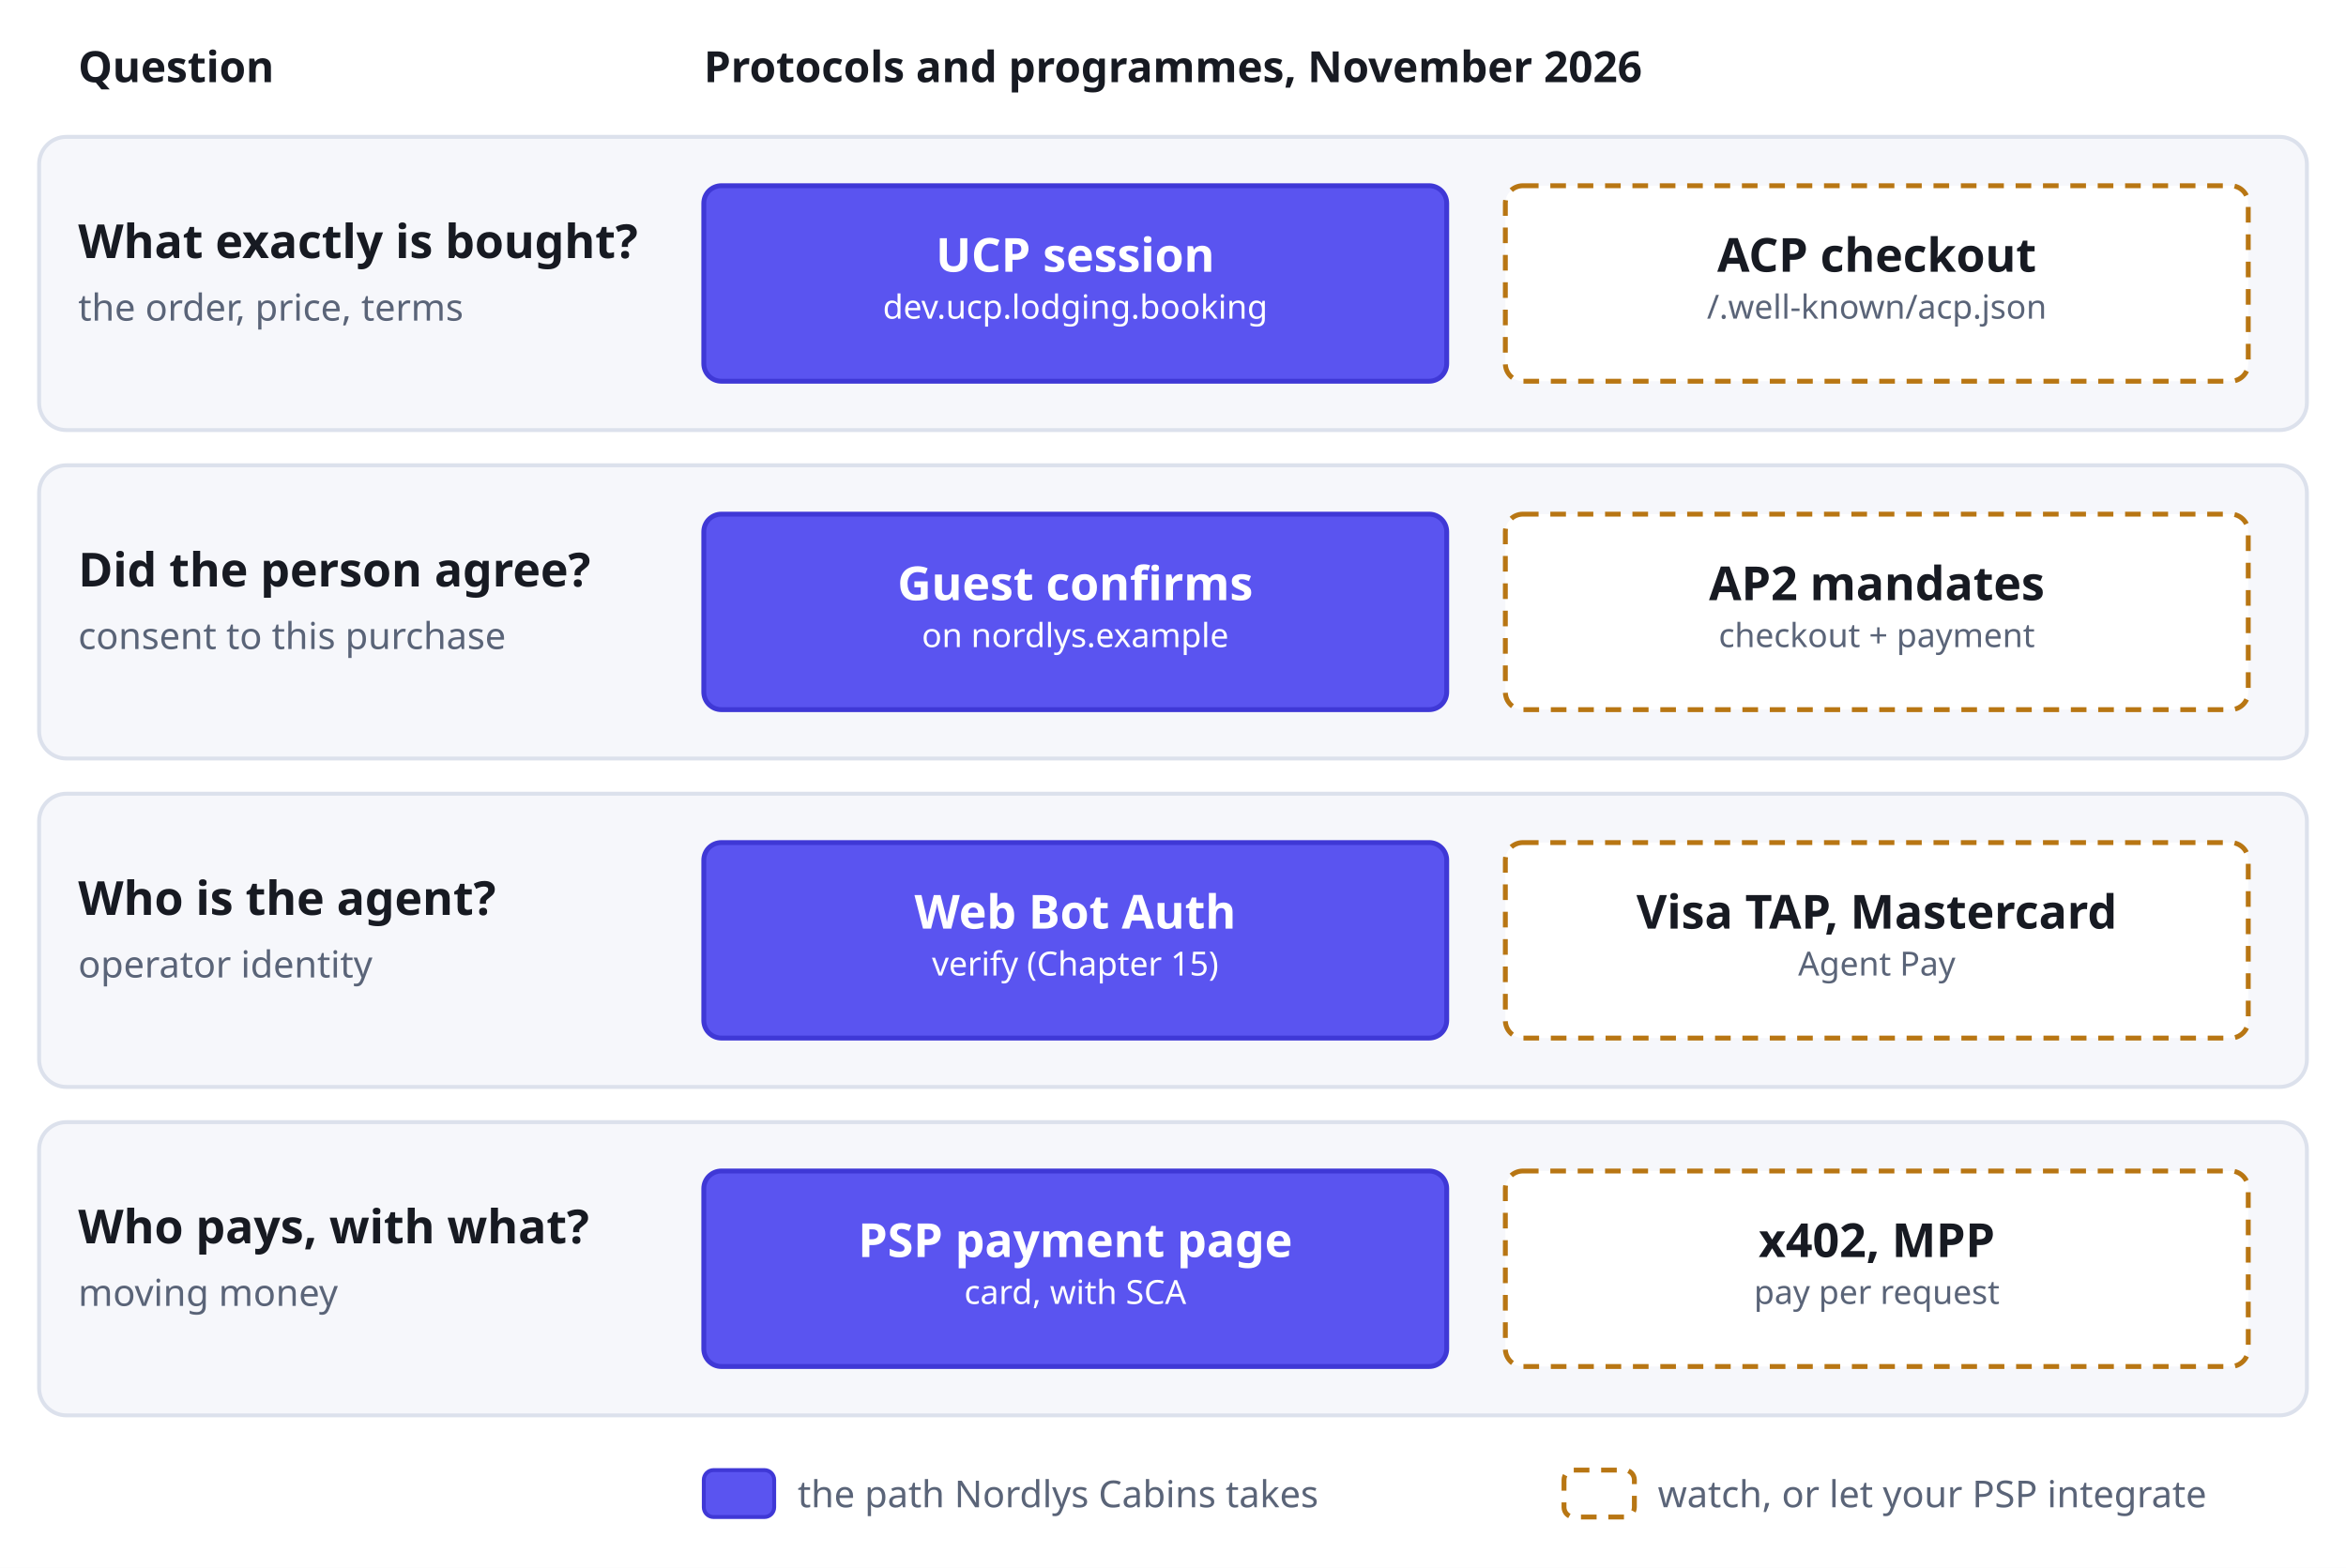
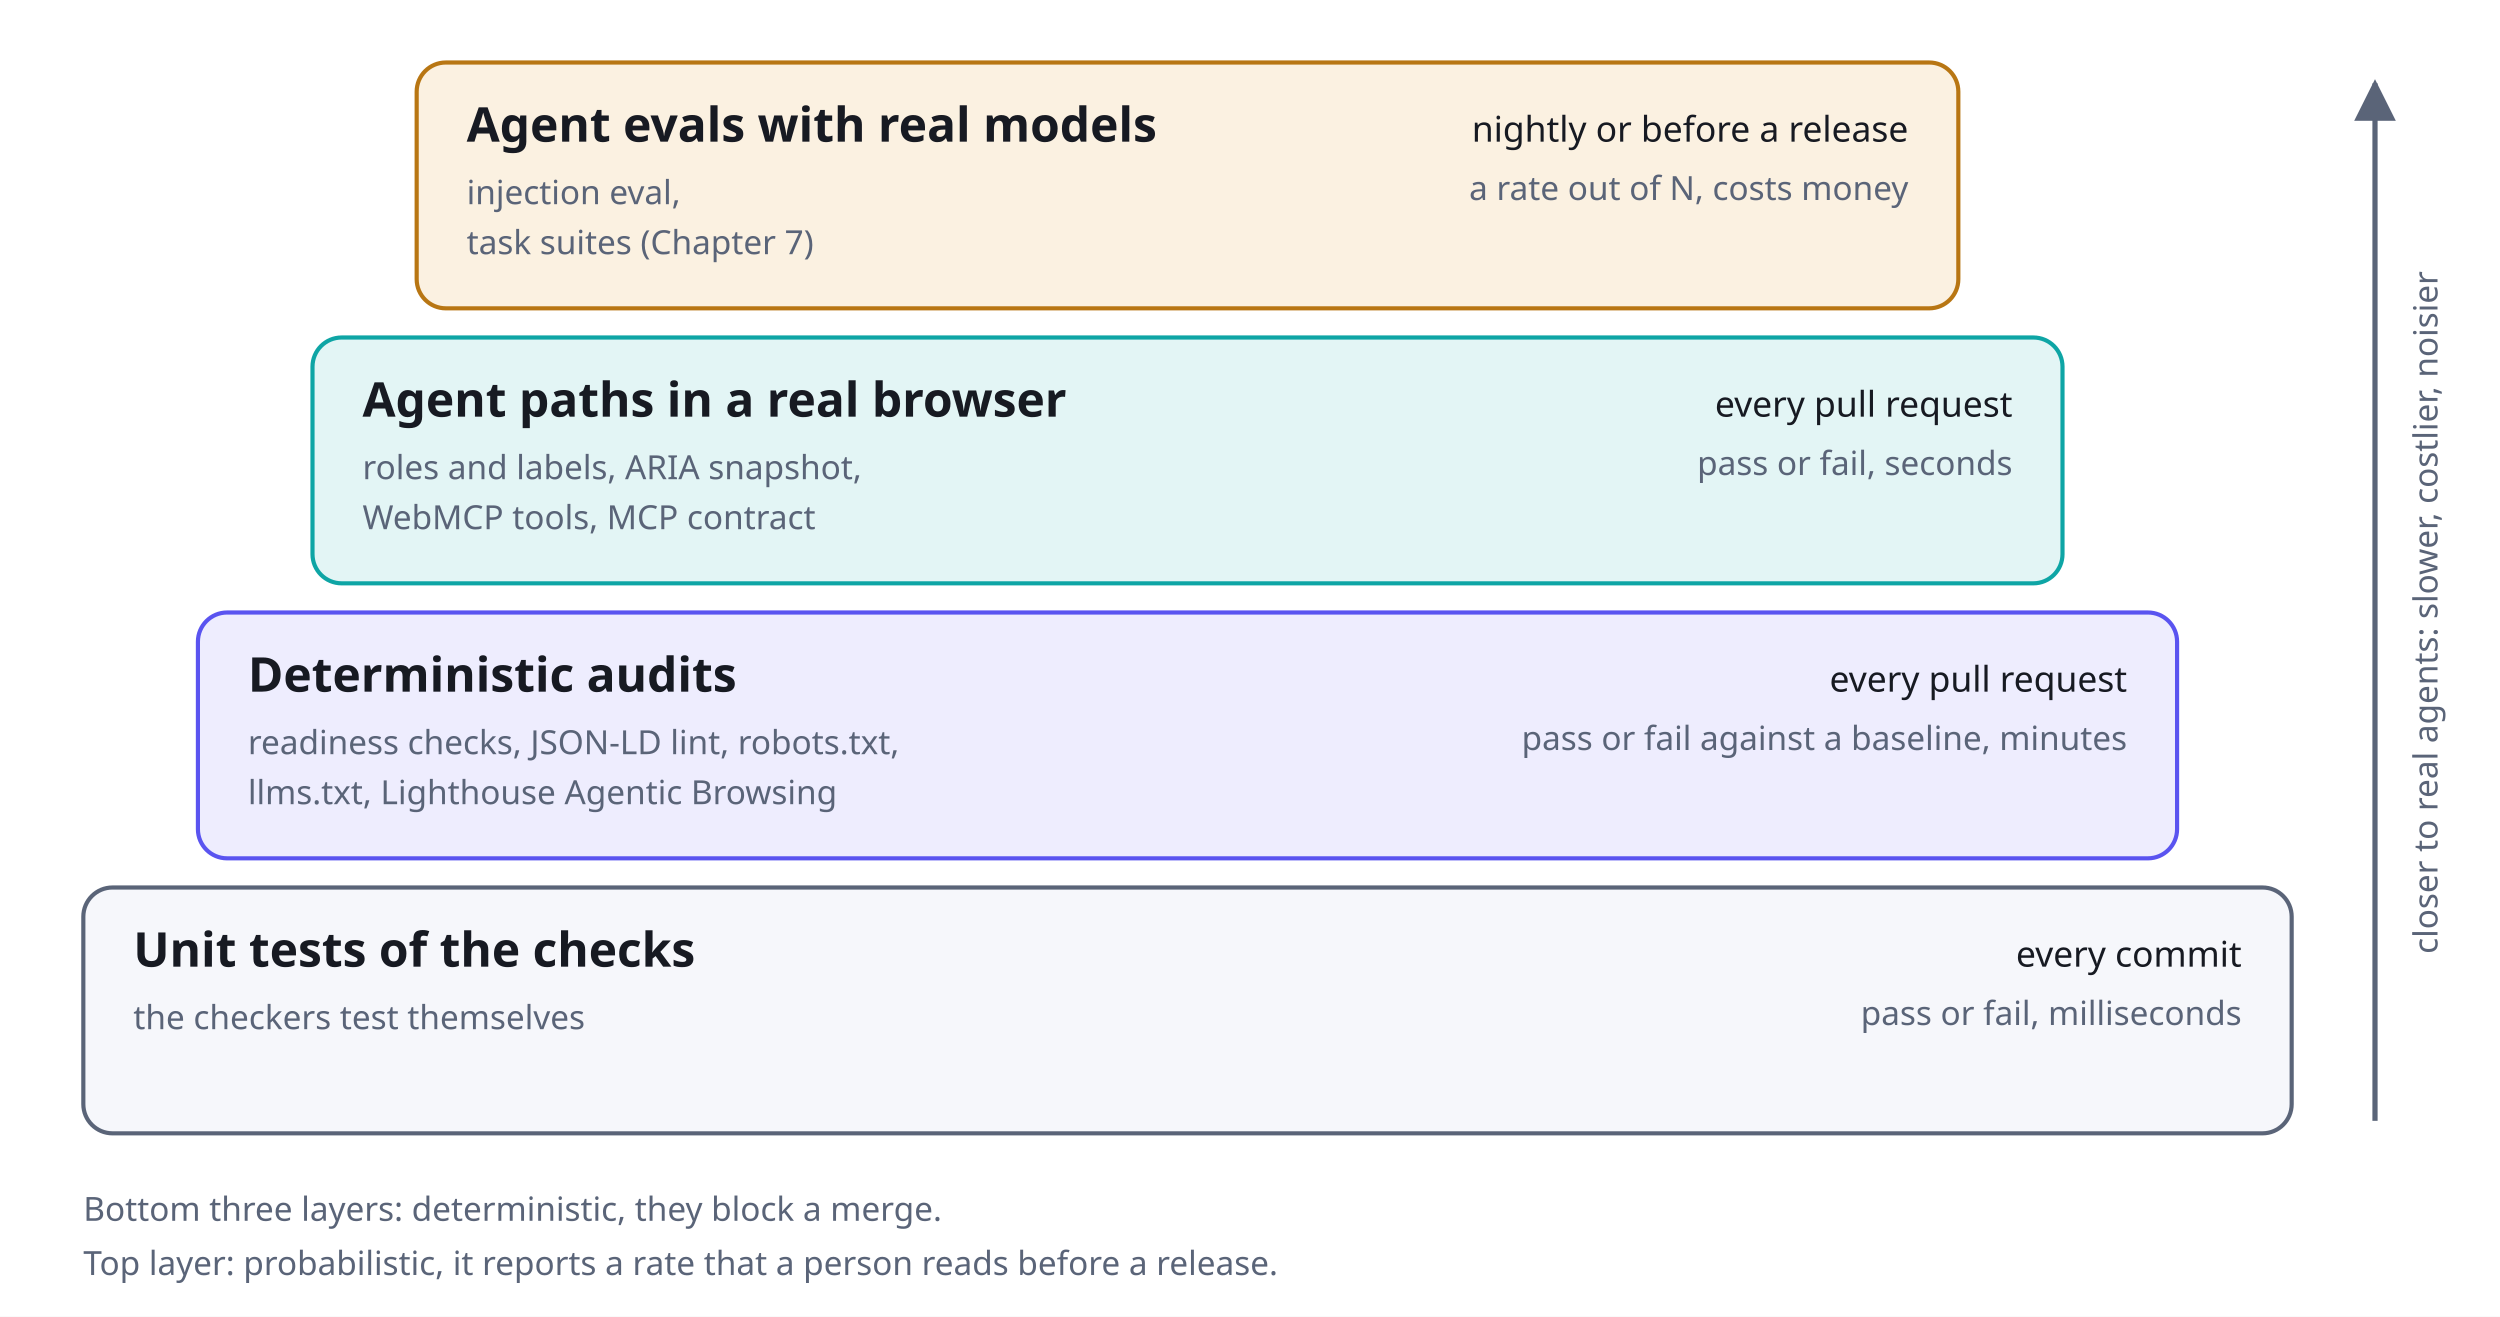
- <svg xmlns="http://www.w3.org/2000/svg" width="1200" height="802" viewBox="0 0 1200 802">
-   <rect width="1200" height="802" fill="#FFFFFF" />
+ <svg xmlns="http://www.w3.org/2000/svg" viewBox="0 0 1200 632" width="1200" height="632">
  <defs>
-     <marker id="a" viewBox="0 0 10 10" refX="9" refY="5" markerWidth="8" markerHeight="8" orient="auto-start-reverse">
+     <marker id="arr" viewBox="0 0 10 10" refX="9" refY="5" markerWidth="8" markerHeight="8" orient="auto-start-reverse">
      <path d="M0,0 L10,5 L0,10 z" fill="#5A6478" />
    </marker>
-     <marker id="ai" viewBox="0 0 10 10" refX="9" refY="5" markerWidth="8" markerHeight="8" orient="auto-start-reverse">
-       <path d="M0,0 L10,5 L0,10 z" fill="#3F38D6" />
-     </marker>
-     <marker id="aa" viewBox="0 0 10 10" refX="9" refY="5" markerWidth="8" markerHeight="8" orient="auto-start-reverse">
-       <path d="M0,0 L10,5 L0,10 z" fill="#8F5A0C" />
-     </marker>
  </defs>
-   <text x="40" y="42" text-anchor="start" font-family="Bricolage Grotesque" font-size="22" fill="#171A22" font-weight="700">Question</text>
-   <text x="360" y="42" text-anchor="start" font-family="Bricolage Grotesque" font-size="22" fill="#171A22" font-weight="700">Protocols and programmes, November 2026</text>
-   <rect x="20" y="70" width="1160" height="150" rx="14" fill="#F6F7FB" stroke="#DCE1EC" stroke-width="2" />
-   <text x="40" y="132" text-anchor="start" font-family="Bricolage Grotesque" font-size="24" fill="#171A22" font-weight="700">What exactly is bought?</text>
-   <text x="40" y="164" text-anchor="start" font-family="Literata" font-size="19" fill="#5A6478">the order, price, terms</text>
-   <rect x="360" y="95" width="380" height="100" rx="9" fill="#5A54F0" stroke="#3F38D6" stroke-width="2.5" />
-   <text x="550.0" y="139.0" text-anchor="middle" font-family="Bricolage Grotesque" font-weight="700" font-size="24" fill="#FFFFFF">UCP session</text>
-   <text x="550.0" y="163.0" text-anchor="middle" font-family="Literata" font-size="17" fill="#FFFFFF">dev.ucp.lodging.booking</text>
-   <rect x="770" y="95" width="380" height="100" rx="9" fill="#FFFFFF" stroke="#B87613" stroke-width="2.5" stroke-dasharray="8 6" />
-   <text x="960.0" y="139.0" text-anchor="middle" font-family="Bricolage Grotesque" font-weight="700" font-size="24" fill="#171A22">ACP checkout</text>
-   <text x="960.0" y="163.0" text-anchor="middle" font-family="Literata" font-size="17" fill="#5A6478">/.well-known/acp.json</text>
-   <rect x="20" y="238" width="1160" height="150" rx="14" fill="#F6F7FB" stroke="#DCE1EC" stroke-width="2" />
-   <text x="40" y="300" text-anchor="start" font-family="Bricolage Grotesque" font-size="24" fill="#171A22" font-weight="700">Did the person agree?</text>
-   <text x="40" y="332" text-anchor="start" font-family="Literata" font-size="19" fill="#5A6478">consent to this purchase</text>
-   <rect x="360" y="263" width="380" height="100" rx="9" fill="#5A54F0" stroke="#3F38D6" stroke-width="2.5" />
-   <text x="550.0" y="307.0" text-anchor="middle" font-family="Bricolage Grotesque" font-weight="700" font-size="24" fill="#FFFFFF">Guest confirms</text>
-   <text x="550.0" y="331.0" text-anchor="middle" font-family="Literata" font-size="17" fill="#FFFFFF">on nordlys.example</text>
-   <rect x="770" y="263" width="380" height="100" rx="9" fill="#FFFFFF" stroke="#B87613" stroke-width="2.5" stroke-dasharray="8 6" />
-   <text x="960.0" y="307.0" text-anchor="middle" font-family="Bricolage Grotesque" font-weight="700" font-size="24" fill="#171A22">AP2 mandates</text>
-   <text x="960.0" y="331.0" text-anchor="middle" font-family="Literata" font-size="17" fill="#5A6478">checkout + payment</text>
-   <rect x="20" y="406" width="1160" height="150" rx="14" fill="#F6F7FB" stroke="#DCE1EC" stroke-width="2" />
-   <text x="40" y="468" text-anchor="start" font-family="Bricolage Grotesque" font-size="24" fill="#171A22" font-weight="700">Who is the agent?</text>
-   <text x="40" y="500" text-anchor="start" font-family="Literata" font-size="19" fill="#5A6478">operator identity</text>
-   <rect x="360" y="431" width="380" height="100" rx="9" fill="#5A54F0" stroke="#3F38D6" stroke-width="2.5" />
-   <text x="550.0" y="475.0" text-anchor="middle" font-family="Bricolage Grotesque" font-weight="700" font-size="24" fill="#FFFFFF">Web Bot Auth</text>
-   <text x="550.0" y="499.0" text-anchor="middle" font-family="Literata" font-size="17" fill="#FFFFFF">verify (Chapter 15)</text>
-   <rect x="770" y="431" width="380" height="100" rx="9" fill="#FFFFFF" stroke="#B87613" stroke-width="2.5" stroke-dasharray="8 6" />
-   <text x="960.0" y="475.0" text-anchor="middle" font-family="Bricolage Grotesque" font-weight="700" font-size="24" fill="#171A22">Visa TAP, Mastercard</text>
-   <text x="960.0" y="499.0" text-anchor="middle" font-family="Literata" font-size="17" fill="#5A6478">Agent Pay</text>
-   <rect x="20" y="574" width="1160" height="150" rx="14" fill="#F6F7FB" stroke="#DCE1EC" stroke-width="2" />
-   <text x="40" y="636" text-anchor="start" font-family="Bricolage Grotesque" font-size="24" fill="#171A22" font-weight="700">Who pays, with what?</text>
-   <text x="40" y="668" text-anchor="start" font-family="Literata" font-size="19" fill="#5A6478">moving money</text>
-   <rect x="360" y="599" width="380" height="100" rx="9" fill="#5A54F0" stroke="#3F38D6" stroke-width="2.5" />
-   <text x="550.0" y="643.0" text-anchor="middle" font-family="Bricolage Grotesque" font-weight="700" font-size="24" fill="#FFFFFF">PSP payment page</text>
-   <text x="550.0" y="667.0" text-anchor="middle" font-family="Literata" font-size="17" fill="#FFFFFF">card, with SCA</text>
-   <rect x="770" y="599" width="380" height="100" rx="9" fill="#FFFFFF" stroke="#B87613" stroke-width="2.5" stroke-dasharray="8 6" />
-   <text x="960.0" y="643.0" text-anchor="middle" font-family="Bricolage Grotesque" font-weight="700" font-size="24" fill="#171A22">x402, MPP</text>
-   <text x="960.0" y="667.0" text-anchor="middle" font-family="Literata" font-size="17" fill="#5A6478">pay per request</text>
-   <rect x="360" y="752" width="36" height="24" rx="5" fill="#5A54F0" stroke="#3F38D6" stroke-width="2" />
-   <text x="408" y="771" text-anchor="start" font-family="Literata" font-size="19" fill="#5A6478">the path Nordlys Cabins takes</text>
-   <rect x="800" y="752" width="36" height="24" rx="5" fill="#FFFFFF" stroke="#B87613" stroke-width="2.5" stroke-dasharray="8 6" />
-   <text x="848" y="771" text-anchor="start" font-family="Literata" font-size="19" fill="#5A6478">watch, or let your PSP integrate</text>
+   <rect width="1200" height="632" fill="#FFFFFF" />
+   <rect x="200.0" y="30" width="740" height="118" rx="14" fill="#FBF1E1" stroke="#B87613" stroke-width="2" />
+   <text x="224.0" y="68" font-family="Bricolage Grotesque" font-size="23" font-weight="800" fill="#171A22" text-anchor="start">Agent evals with real models</text>
+   <text x="224.0" y="98" font-family="IBM Plex Mono" font-size="16" font-weight="400" fill="#5A6478" text-anchor="start">injection eval,</text>
+   <text x="224.0" y="122" font-family="IBM Plex Mono" font-size="16" font-weight="400" fill="#5A6478" text-anchor="start">task suites (Chapter 7)</text>
+   <text x="916.0" y="68" font-family="Literata" font-size="17" font-weight="400" fill="#171A22" text-anchor="end">nightly or before a release</text>
+   <text x="916.0" y="96" font-family="Literata" font-size="16" font-weight="400" fill="#5A6478" text-anchor="end">a rate out of N, costs money</text>
+   <rect x="150.0" y="162" width="840" height="118" rx="14" fill="#E3F5F5" stroke="#0EA5A5" stroke-width="2" />
+   <text x="174.0" y="200" font-family="Bricolage Grotesque" font-size="23" font-weight="800" fill="#171A22" text-anchor="start">Agent paths in a real browser</text>
+   <text x="174.0" y="230" font-family="IBM Plex Mono" font-size="16" font-weight="400" fill="#5A6478" text-anchor="start">roles and labels, ARIA snapshot,</text>
+   <text x="174.0" y="254" font-family="IBM Plex Mono" font-size="16" font-weight="400" fill="#5A6478" text-anchor="start">WebMCP tools, MCP contract</text>
+   <text x="966.0" y="200" font-family="Literata" font-size="17" font-weight="400" fill="#171A22" text-anchor="end">every pull request</text>
+   <text x="966.0" y="228" font-family="Literata" font-size="16" font-weight="400" fill="#5A6478" text-anchor="end">pass or fail, seconds</text>
+   <rect x="95.0" y="294" width="950" height="118" rx="14" fill="#EEEDFE" stroke="#5A54F0" stroke-width="2" />
+   <text x="119.0" y="332" font-family="Bricolage Grotesque" font-size="23" font-weight="800" fill="#171A22" text-anchor="start">Deterministic audits</text>
+   <text x="119.0" y="362" font-family="IBM Plex Mono" font-size="16" font-weight="400" fill="#5A6478" text-anchor="start">readiness checks, JSON-LD lint, robots.txt,</text>
+   <text x="119.0" y="386" font-family="IBM Plex Mono" font-size="16" font-weight="400" fill="#5A6478" text-anchor="start">llms.txt, Lighthouse Agentic Browsing</text>
+   <text x="1021.0" y="332" font-family="Literata" font-size="17" font-weight="400" fill="#171A22" text-anchor="end">every pull request</text>
+   <text x="1021.0" y="360" font-family="Literata" font-size="16" font-weight="400" fill="#5A6478" text-anchor="end">pass or fail against a baseline, minutes</text>
+   <rect x="40.0" y="426" width="1060" height="118" rx="14" fill="#F6F7FB" stroke="#5A6478" stroke-width="2" />
+   <text x="64.0" y="464" font-family="Bricolage Grotesque" font-size="23" font-weight="800" fill="#171A22" text-anchor="start">Unit tests of the checks</text>
+   <text x="64.0" y="494" font-family="IBM Plex Mono" font-size="16" font-weight="400" fill="#5A6478" text-anchor="start">the checkers test themselves</text>
+   <text x="1076.0" y="464" font-family="Literata" font-size="17" font-weight="400" fill="#171A22" text-anchor="end">every commit</text>
+   <text x="1076.0" y="492" font-family="Literata" font-size="16" font-weight="400" fill="#5A6478" text-anchor="end">pass or fail, milliseconds</text>
+   <line x1="1140" y1="538" x2="1140" y2="40" stroke="#5A6478" stroke-width="2.5" marker-end="url(#arr)" />
+   <text x="1170" y="294.0" font-family="Literata" font-size="16" fill="#5A6478" text-anchor="middle" transform="rotate(-90 1170 294.0)">closer to real agents: slower, costlier, noisier</text>
+   <text x="40" y="586" font-family="Literata" font-size="16" font-weight="400" fill="#5A6478" text-anchor="start">Bottom three layers: deterministic, they block a merge.</text>
+   <text x="40" y="612" font-family="Literata" font-size="16" font-weight="400" fill="#5A6478" text-anchor="start">Top layer: probabilistic, it reports a rate that a person reads before a release.</text>
</svg>
